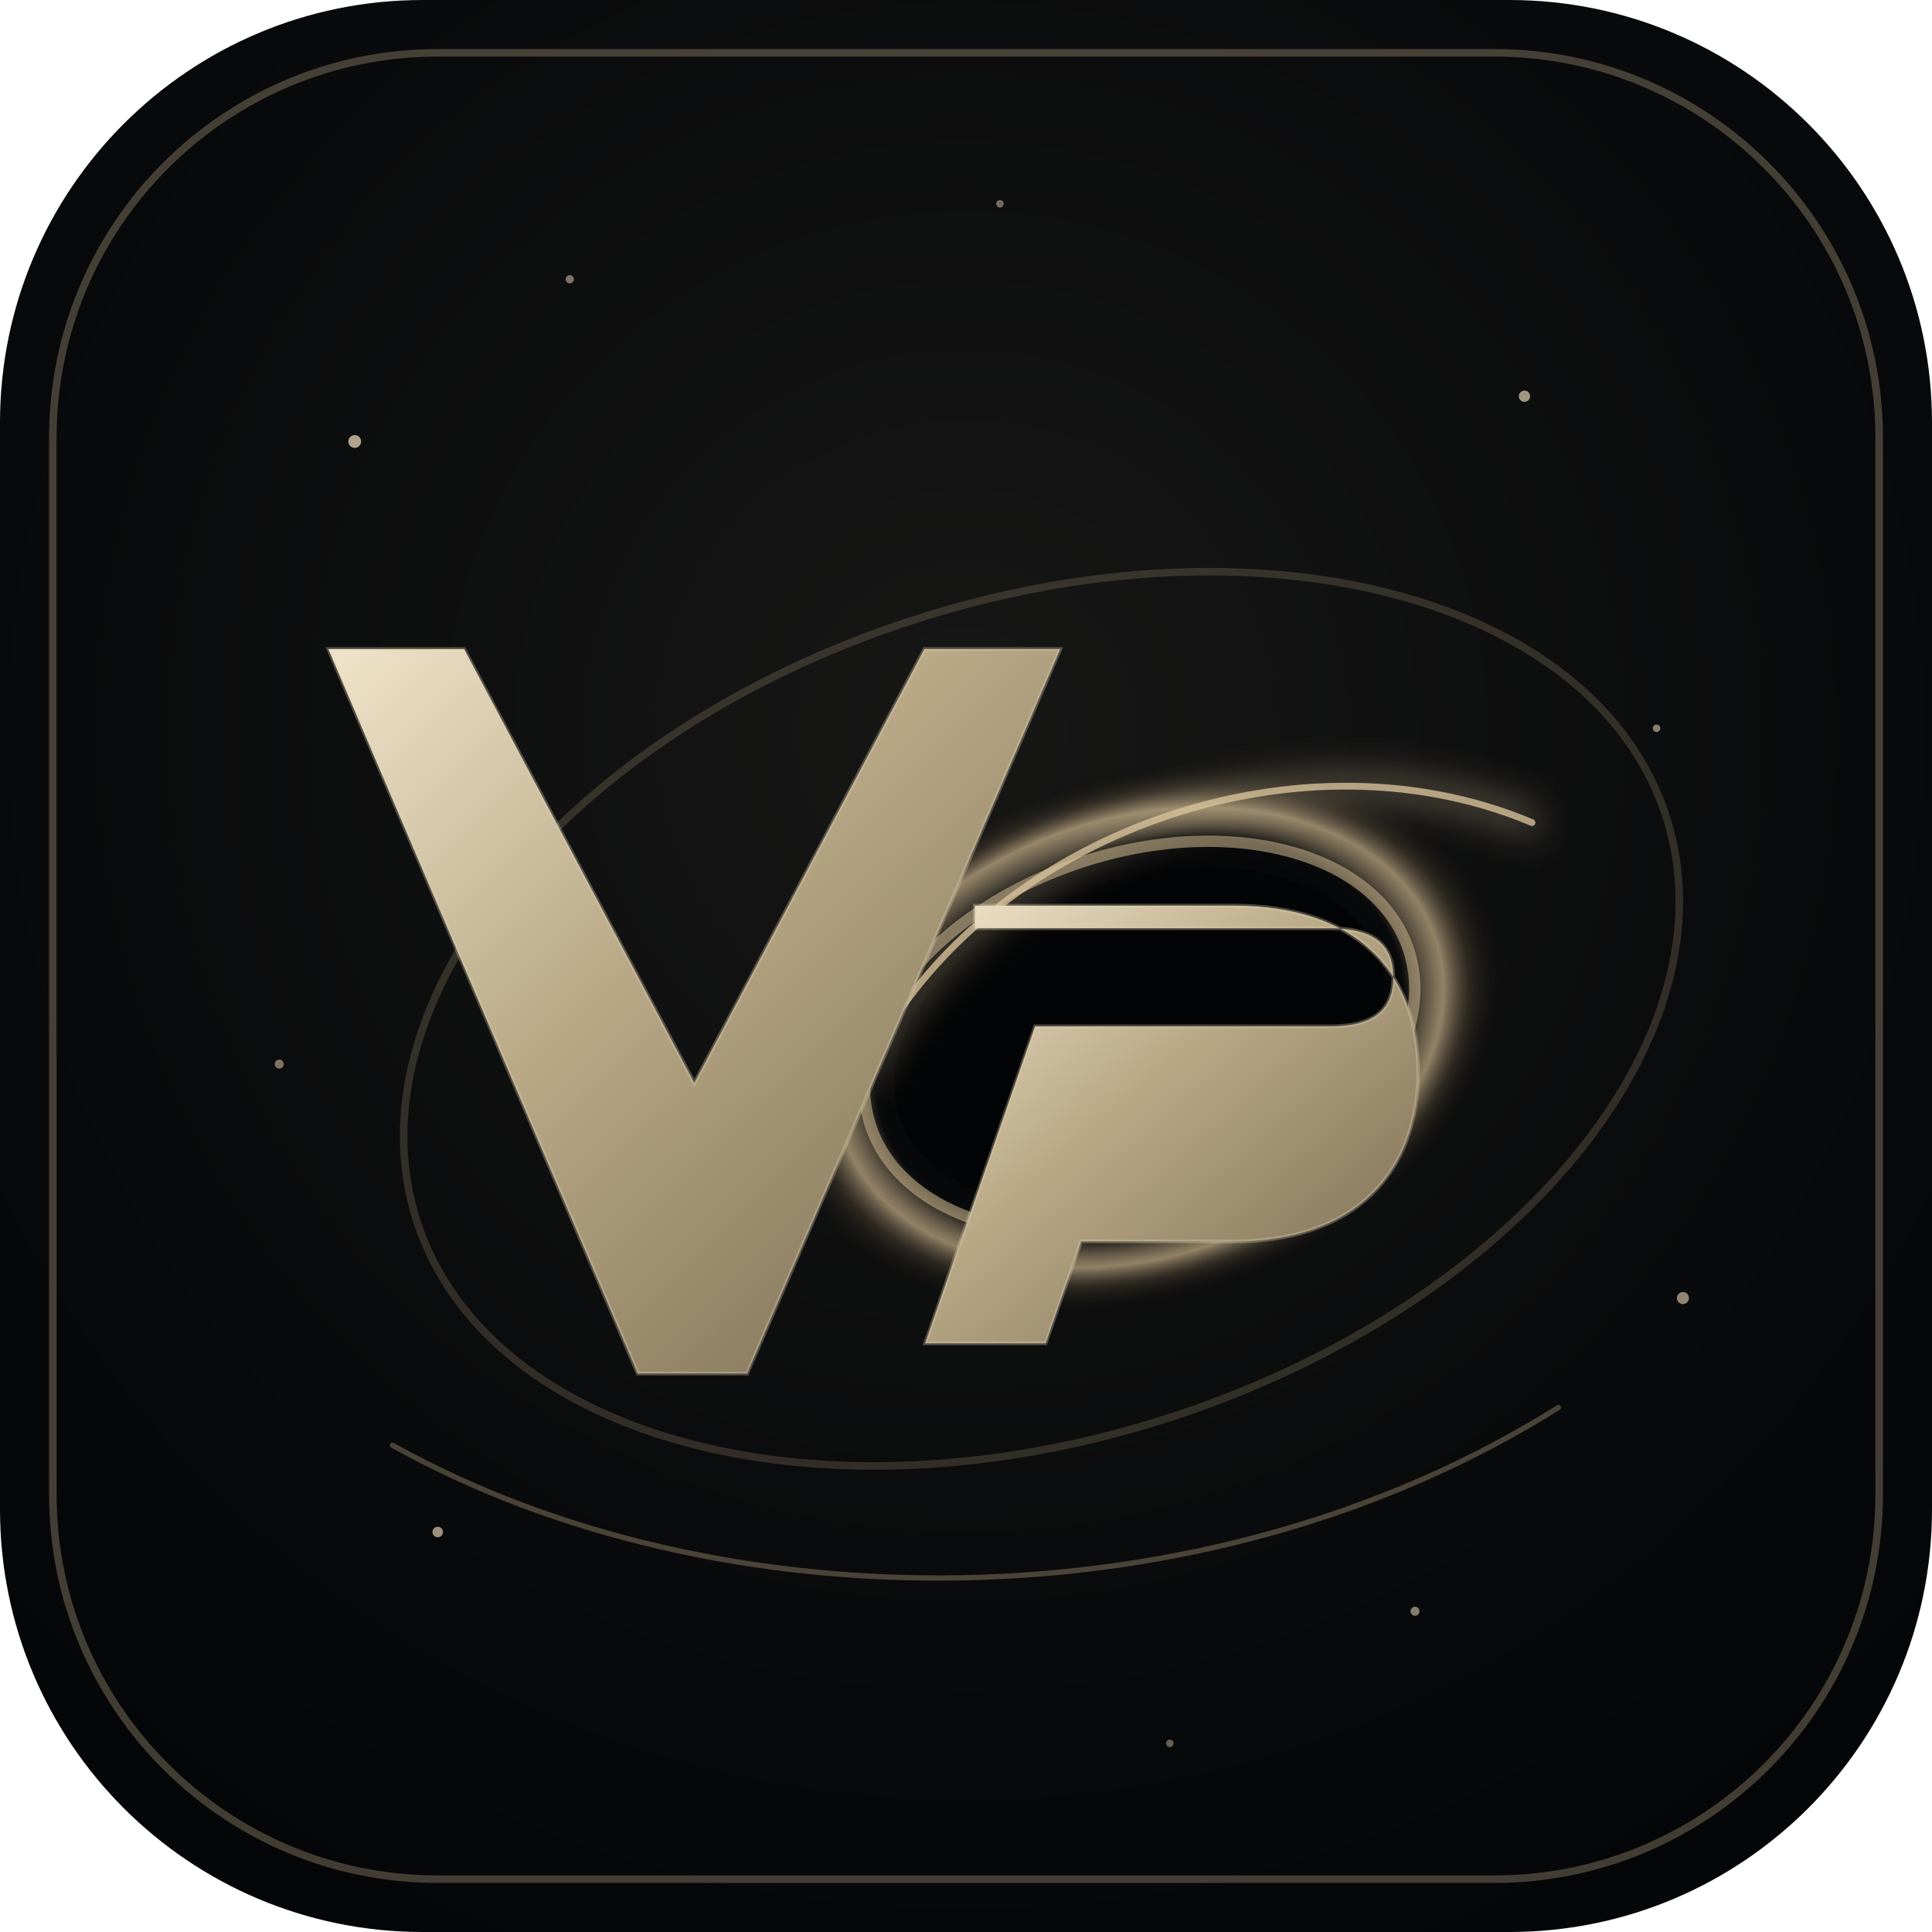
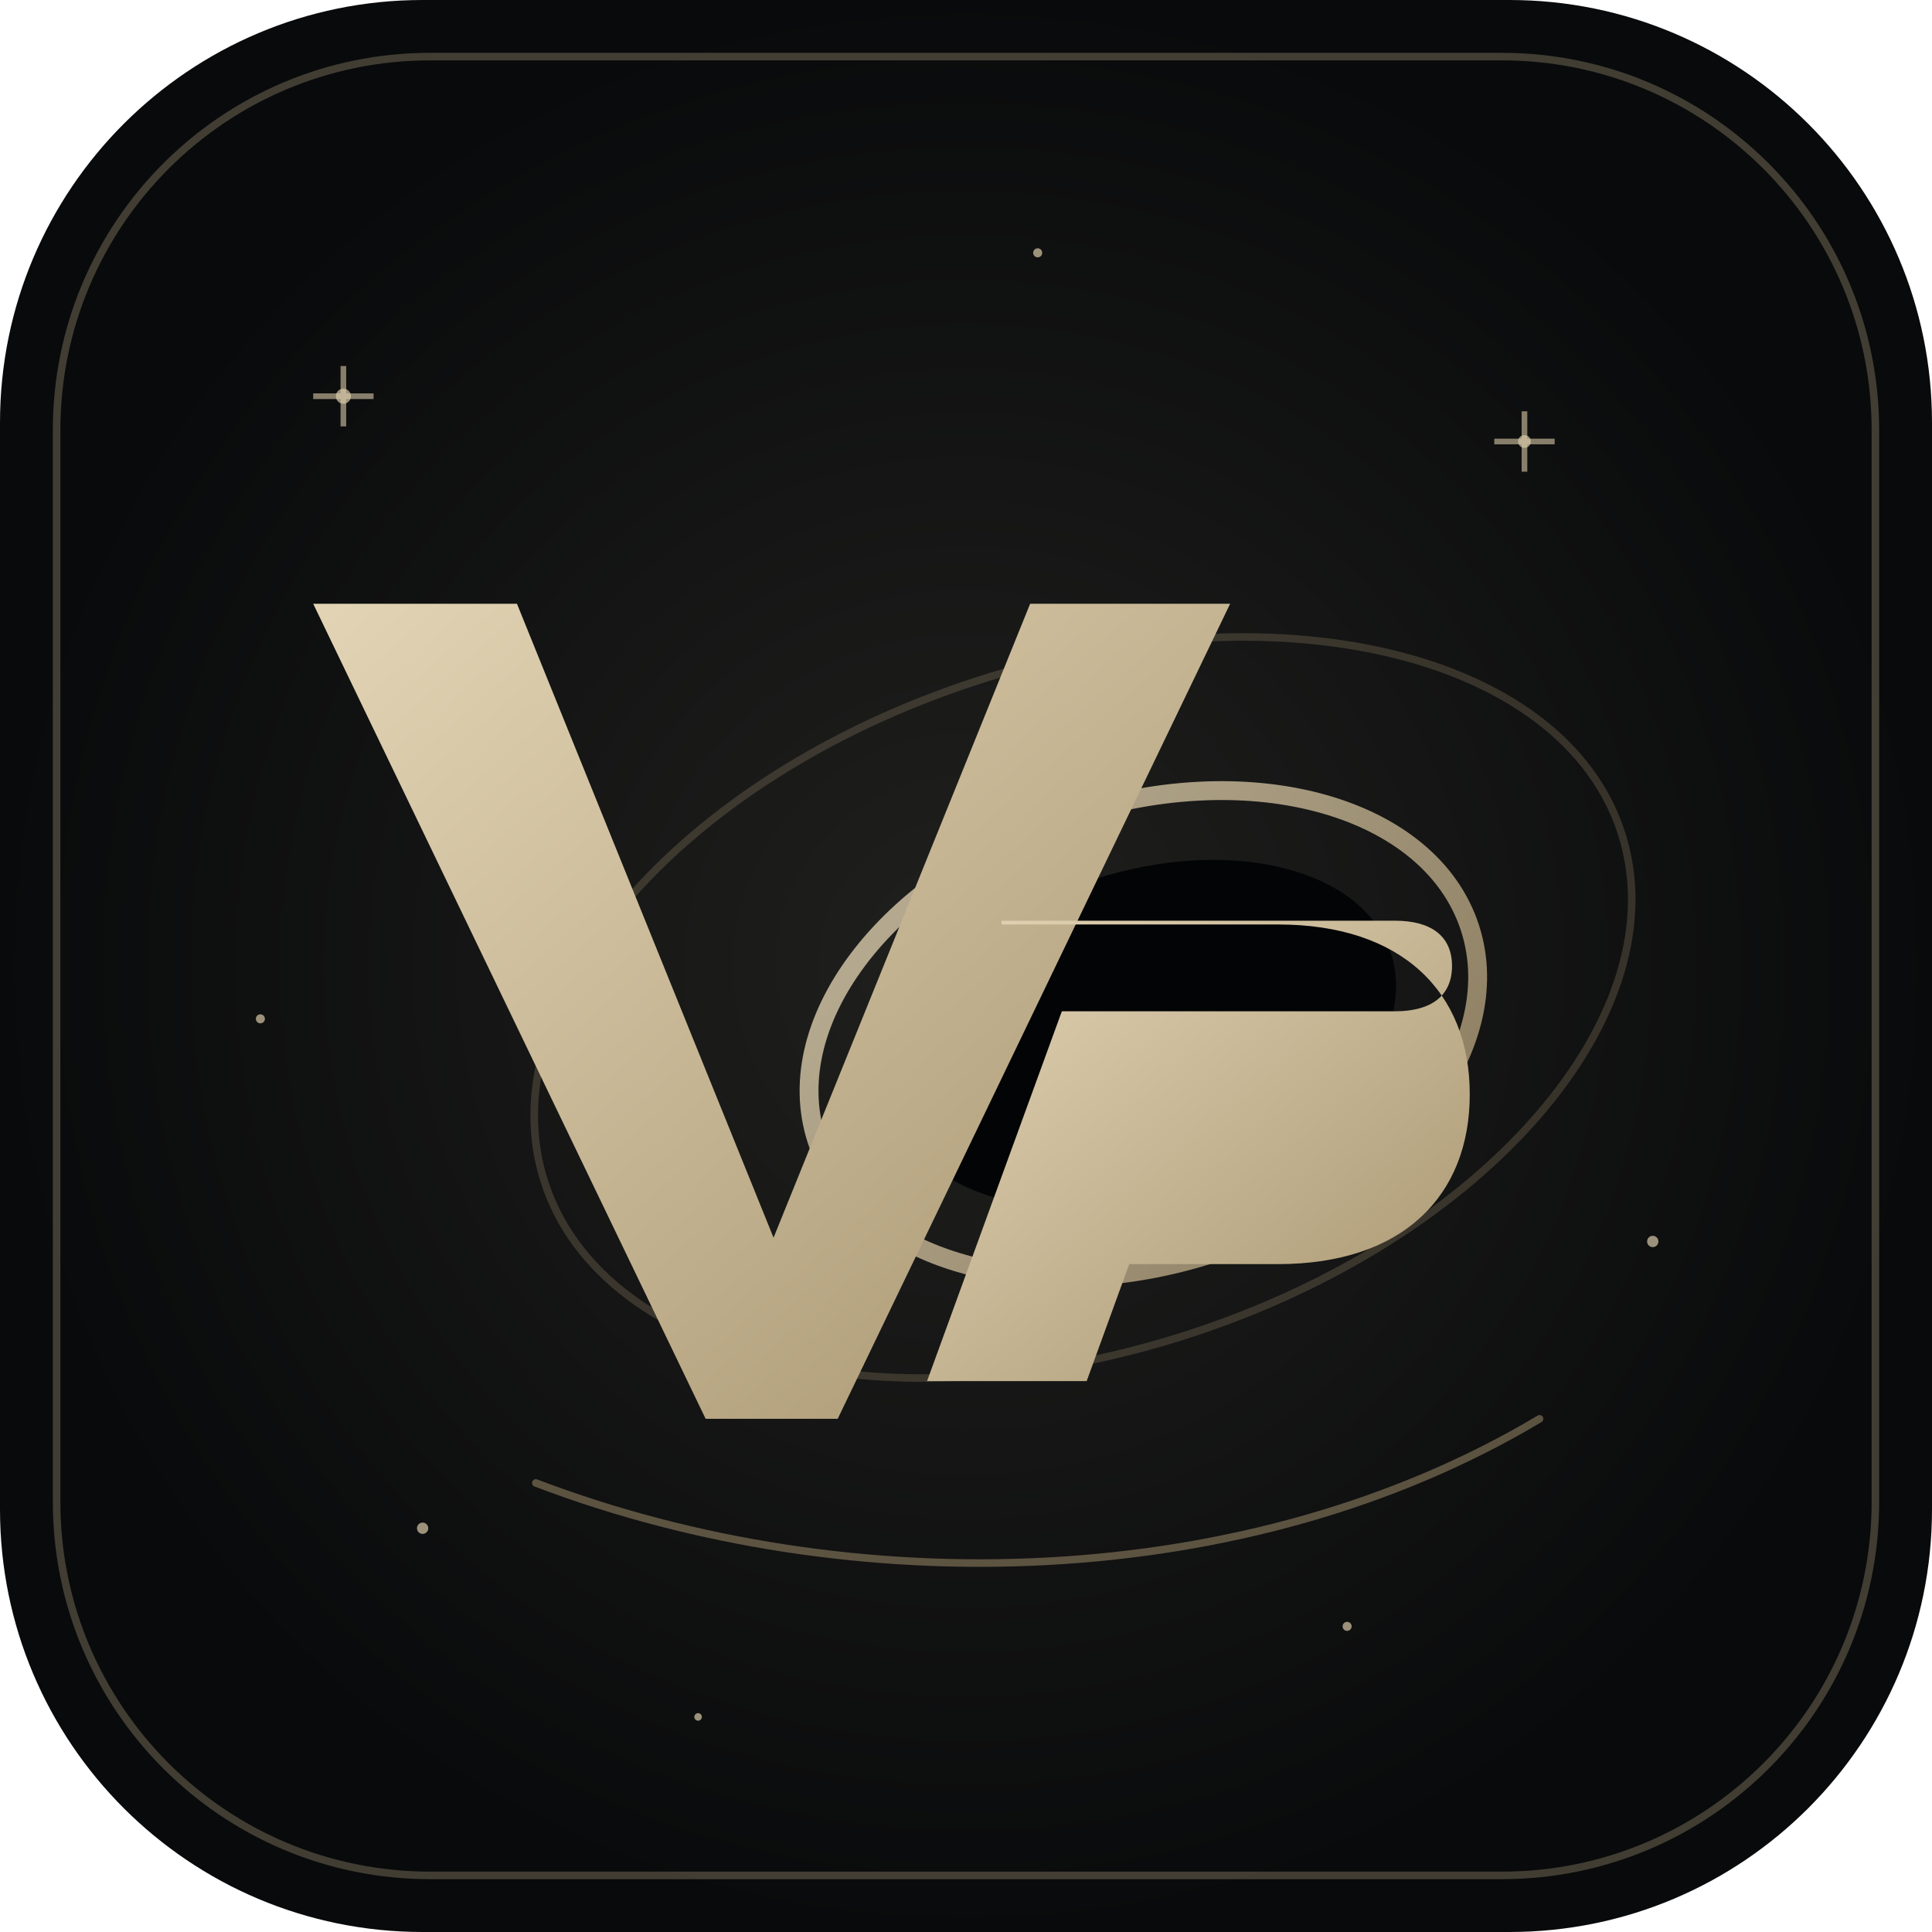
<svg xmlns="http://www.w3.org/2000/svg" viewBox="0 0 512 512">
  <defs>
-     <radialGradient id="bg" cx="50%" cy="38%" r="80%">
-       <stop offset="0" stop-color="#171716" />
-       <stop offset=".58" stop-color="#090a0b" />
-       <stop offset="1" stop-color="#030405" />
+     <linearGradient id="gold" x1="0" y1="0" x2="1" y2="1">
+       <stop stop-color="#e2d4b5" />
+       <stop offset="1" stop-color="#a89570" />
+     </linearGradient>
+     <radialGradient id="space">
+       <stop stop-color="#20201e" />
+       <stop offset="1" stop-color="#090a0b" />
    </radialGradient>
-     <linearGradient id="metal" x1="0" y1="0" x2="1" y2="1">
-       <stop stop-color="#f0e4ca" />
-       <stop offset=".42" stop-color="#b9a987" />
-       <stop offset="1" stop-color="#76684f" />
-     </linearGradient>
-     <radialGradient id="halo">
-       <stop offset=".58" stop-color="#050506" />
-       <stop offset=".72" stop-color="#08090a" />
-       <stop offset=".83" stop-color="#b7a27e" stop-opacity=".78" />
-       <stop offset=".9" stop-color="#514735" stop-opacity=".45" />
-       <stop offset="1" stop-color="#050506" stop-opacity="0" />
-     </radialGradient>
-     <filter id="glow" x="-50%" y="-50%" width="200%" height="200%">
-       <feGaussianBlur stdDeviation="5" />
-     </filter>
  </defs>
-   <rect width="512" height="512" rx="112" fill="url(#bg)" />
-   <rect x="14" y="14" width="484" height="484" rx="102" fill="none" stroke="#b9a987" stroke-opacity=".34" stroke-width="2" />
-   <g fill="#d8c9aa">
-     <circle cx="94" cy="117" r="1.7" opacity=".8" />
-     <circle cx="151" cy="74" r="1.1" opacity=".55" />
-     <circle cx="404" cy="105" r="1.5" opacity=".72" />
-     <circle cx="439" cy="193" r="1" opacity=".6" />
-     <circle cx="74" cy="282" r="1.2" opacity=".55" />
-     <circle cx="116" cy="406" r="1.4" opacity=".7" />
-     <circle cx="375" cy="427" r="1.2" opacity=".6" />
-     <circle cx="446" cy="344" r="1.6" opacity=".65" />
-     <circle cx="265" cy="54" r="1" opacity=".5" />
-     <circle cx="310" cy="462" r="1" opacity=".45" />
+   <rect width="512" height="512" rx="112" fill="url(#space)" />
+   <rect x="15" y="15" width="482" height="482" rx="99" fill="none" stroke="#b9a987" stroke-opacity=".32" stroke-width="2" />
+   <g fill="#d9c9a8" opacity=".7">
+     <circle cx="91" cy="105" r="2" />
+     <circle cx="404" cy="117" r="1.7" />
+     <circle cx="438" cy="329" r="1.5" />
+     <circle cx="112" cy="405" r="1.5" />
+     <circle cx="275" cy="67" r="1.2" />
+     <circle cx="357" cy="431" r="1.2" />
+     <circle cx="69" cy="270" r="1.2" />
+     <circle cx="185" cy="455" r="1" />
  </g>
-   <g fill="#d8c9aa" opacity=".75">
-     <path d="M94 153v8m-4-4h8M414 267v7m-3.5-3.5h7M208 440v6m-3-3h6" />
+   <g stroke="#d9c9a8" stroke-opacity=".6" stroke-width="1.5">
+     <path d="M91 97v16m-8-8h16M404 109v16m-8-8h16" />
  </g>
-   <ellipse cx="276" cy="270" rx="174" ry="111" transform="rotate(-18 276 270)" fill="none" stroke="#bca985" stroke-opacity=".22" stroke-width="2" />
-   <ellipse cx="302" cy="275" rx="100" ry="70" transform="rotate(-18 302 275)" fill="url(#halo)" />
-   <ellipse cx="302" cy="275" rx="75" ry="49" transform="rotate(-18 302 275)" fill="none" stroke="#c7b28b" stroke-opacity=".58" stroke-width="3" />
-   <ellipse cx="302" cy="275" rx="67" ry="42" transform="rotate(-18 302 275)" fill="#030405" />
-   <path d="M229 284c29-61 113-93 177-66" fill="none" stroke="#d8c39b" stroke-opacity=".62" stroke-width="4" stroke-linecap="round" filter="url(#glow)" />
-   <path d="M229 284c29-61 113-93 177-66" fill="none" stroke="#d8c39b" stroke-opacity=".78" stroke-width="1.8" stroke-linecap="round" />
-   <g fill="url(#metal)" stroke="#e0d2b4" stroke-opacity=".32" stroke-width="1">
-     <path d="M87 172h36l61 115 61-115h36L198 364h-29z" />
-     <path d="M278 248h73c34 0 52 17 52 44s-18 45-52 45h-43l-10 27h-34l31-84h83c12 0 18-4 18-13s-6-13-18-13h-100z" transform="translate(-3 -8) scale(.94 1)" />
-   </g>
-   <path d="M104 383c86 48 215 49 309-10" fill="none" stroke="#bba984" stroke-opacity=".36" stroke-width="1.4" stroke-linecap="round" />
+   <ellipse cx="287" cy="267" rx="150" ry="91" transform="rotate(-18 287 267)" fill="none" stroke="#a89570" stroke-opacity=".26" stroke-width="2" />
+   <ellipse cx="303" cy="274" rx="91" ry="61" transform="rotate(-18 303 274)" fill="none" stroke="url(#gold)" stroke-width="5" stroke-opacity=".8" />
+   <ellipse cx="303" cy="274" rx="69" ry="43" transform="rotate(-18 303 274)" fill="#030405" />
+   <path d="M83 160h54l68 168 68-168h53L222 376h-35z" fill="url(#gold)" />
+   <path d="M293 247h78c35 0 54 18 54 45s-19 45-54 45h-42l-12 31h-45l38-98h94c10 0 16-4 16-12s-6-12-16-12h-111z" fill="url(#gold)" transform="translate(-10 -2) scale(.94 1)" />
+   <path d="M142 393c84 32 189 29 266-17" fill="none" stroke="#a89570" stroke-opacity=".5" stroke-width="2" stroke-linecap="round" />
</svg>
